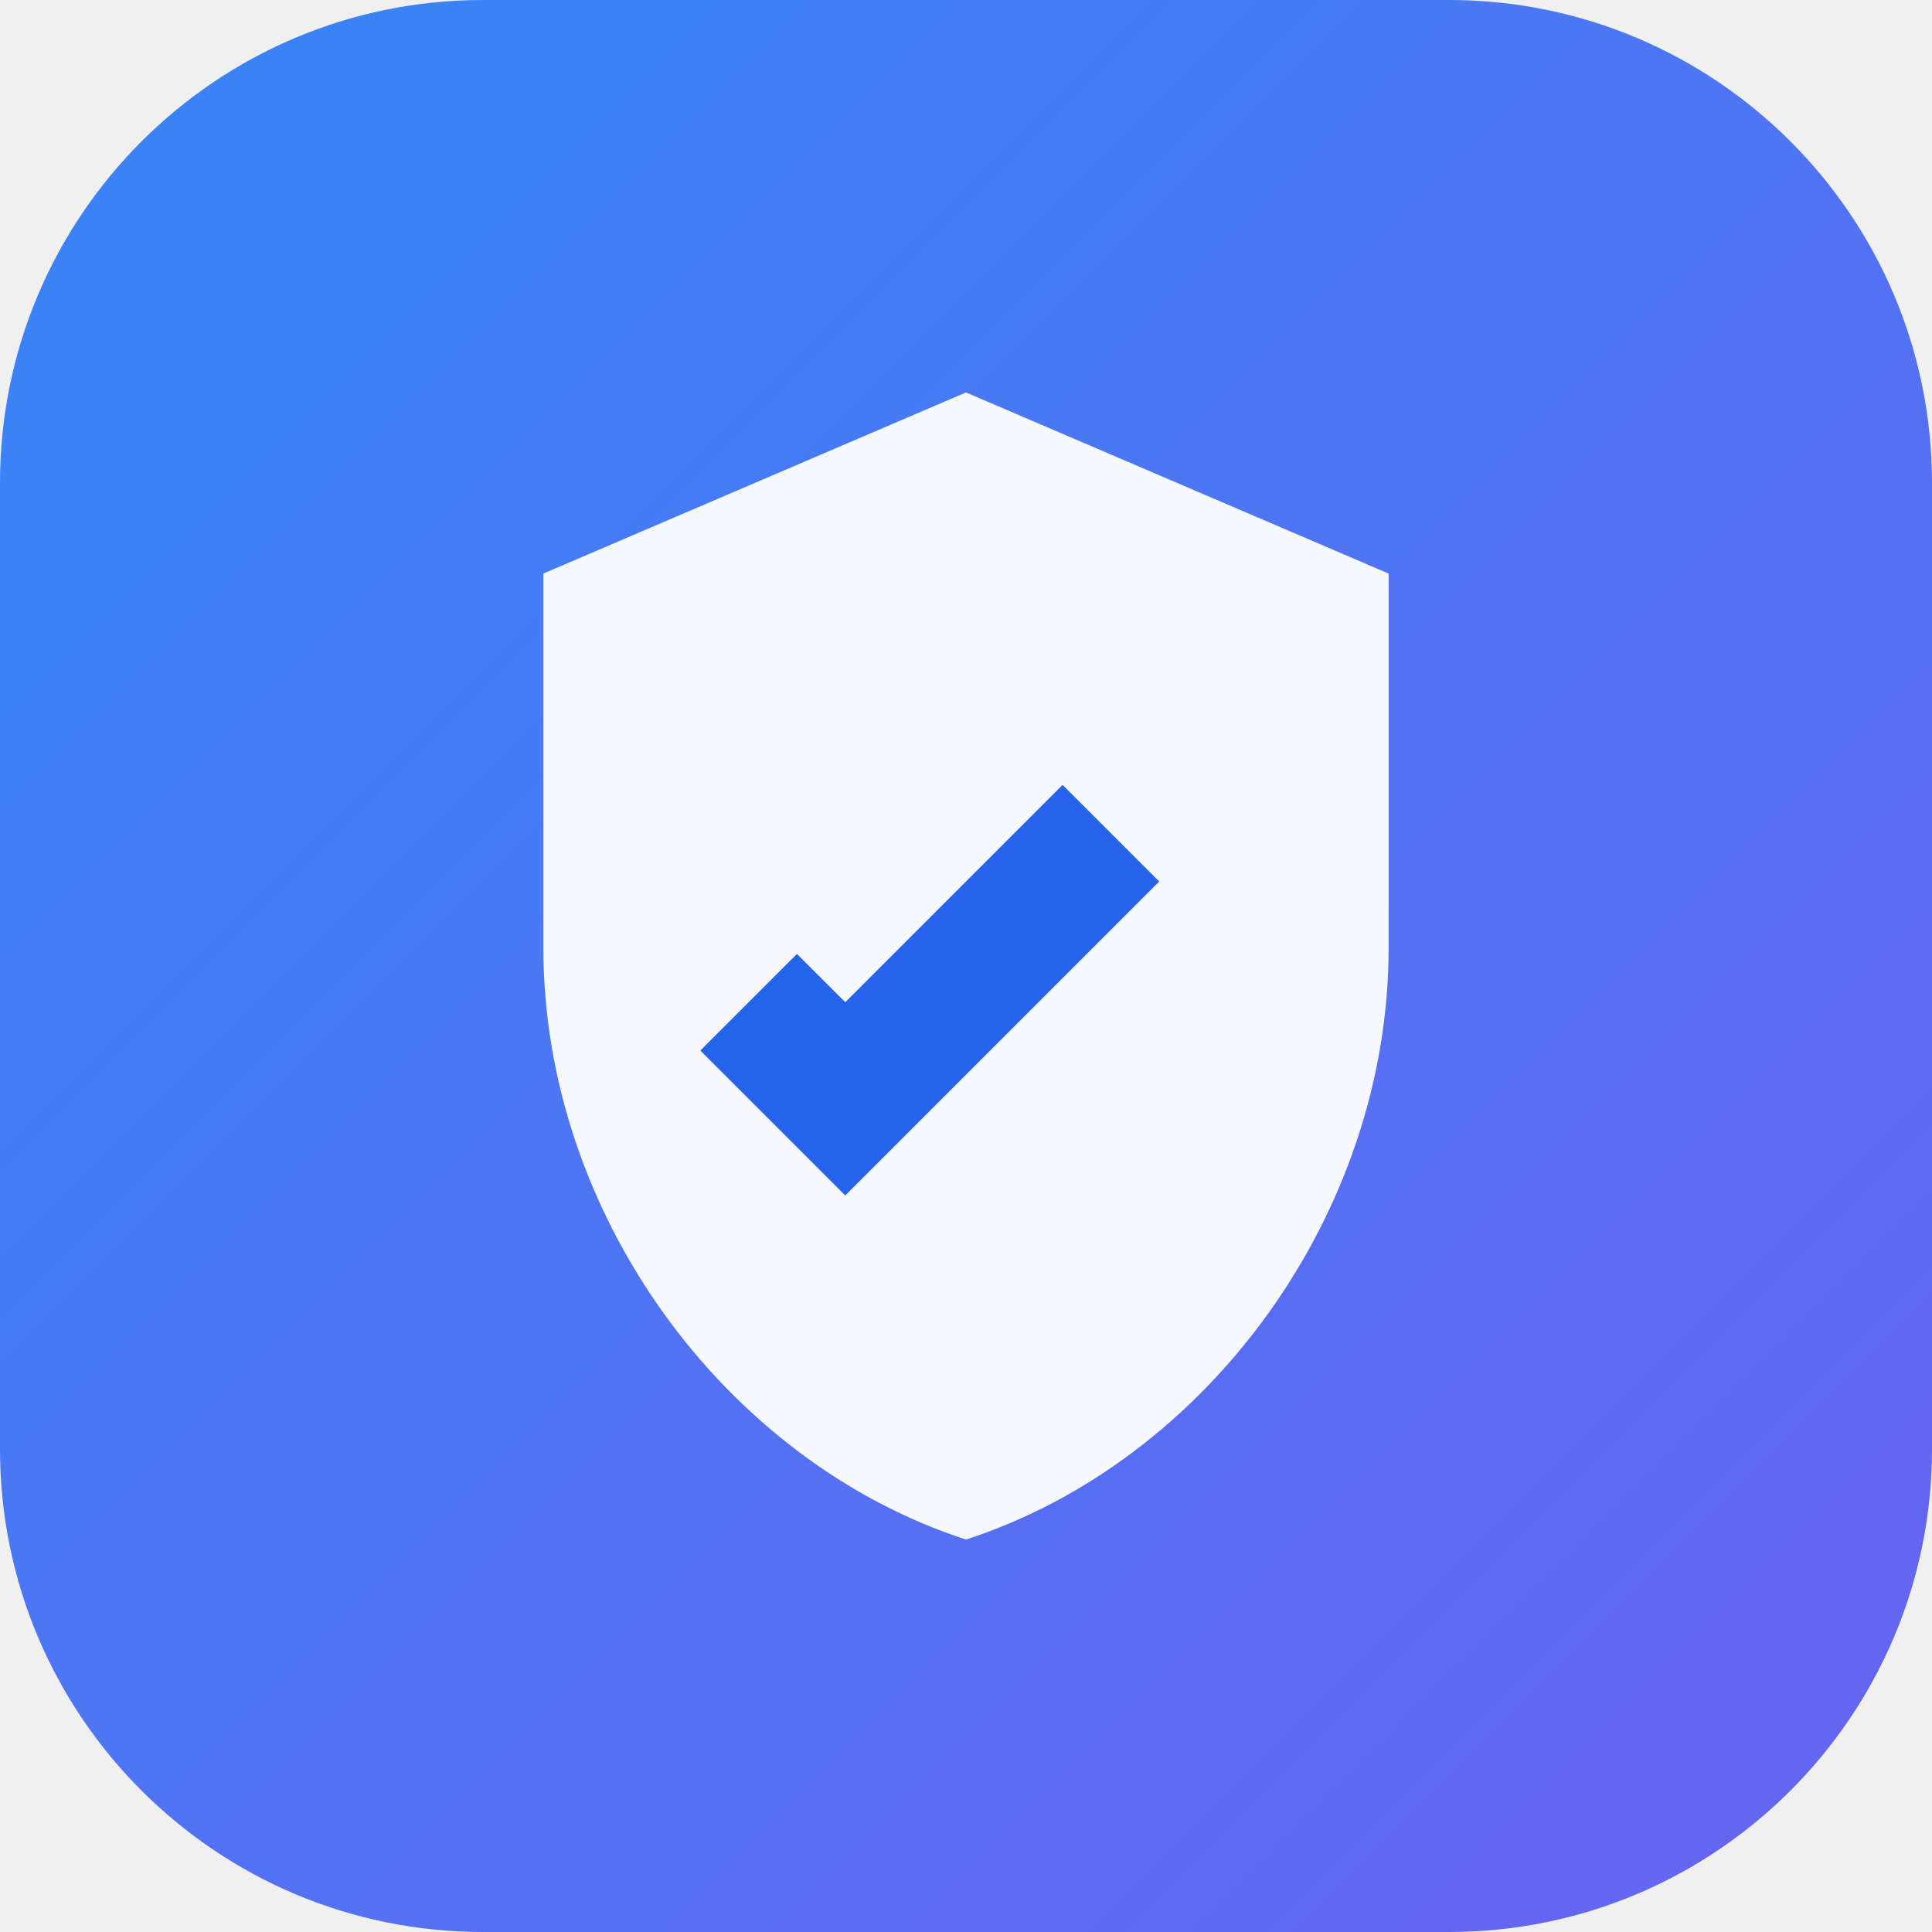
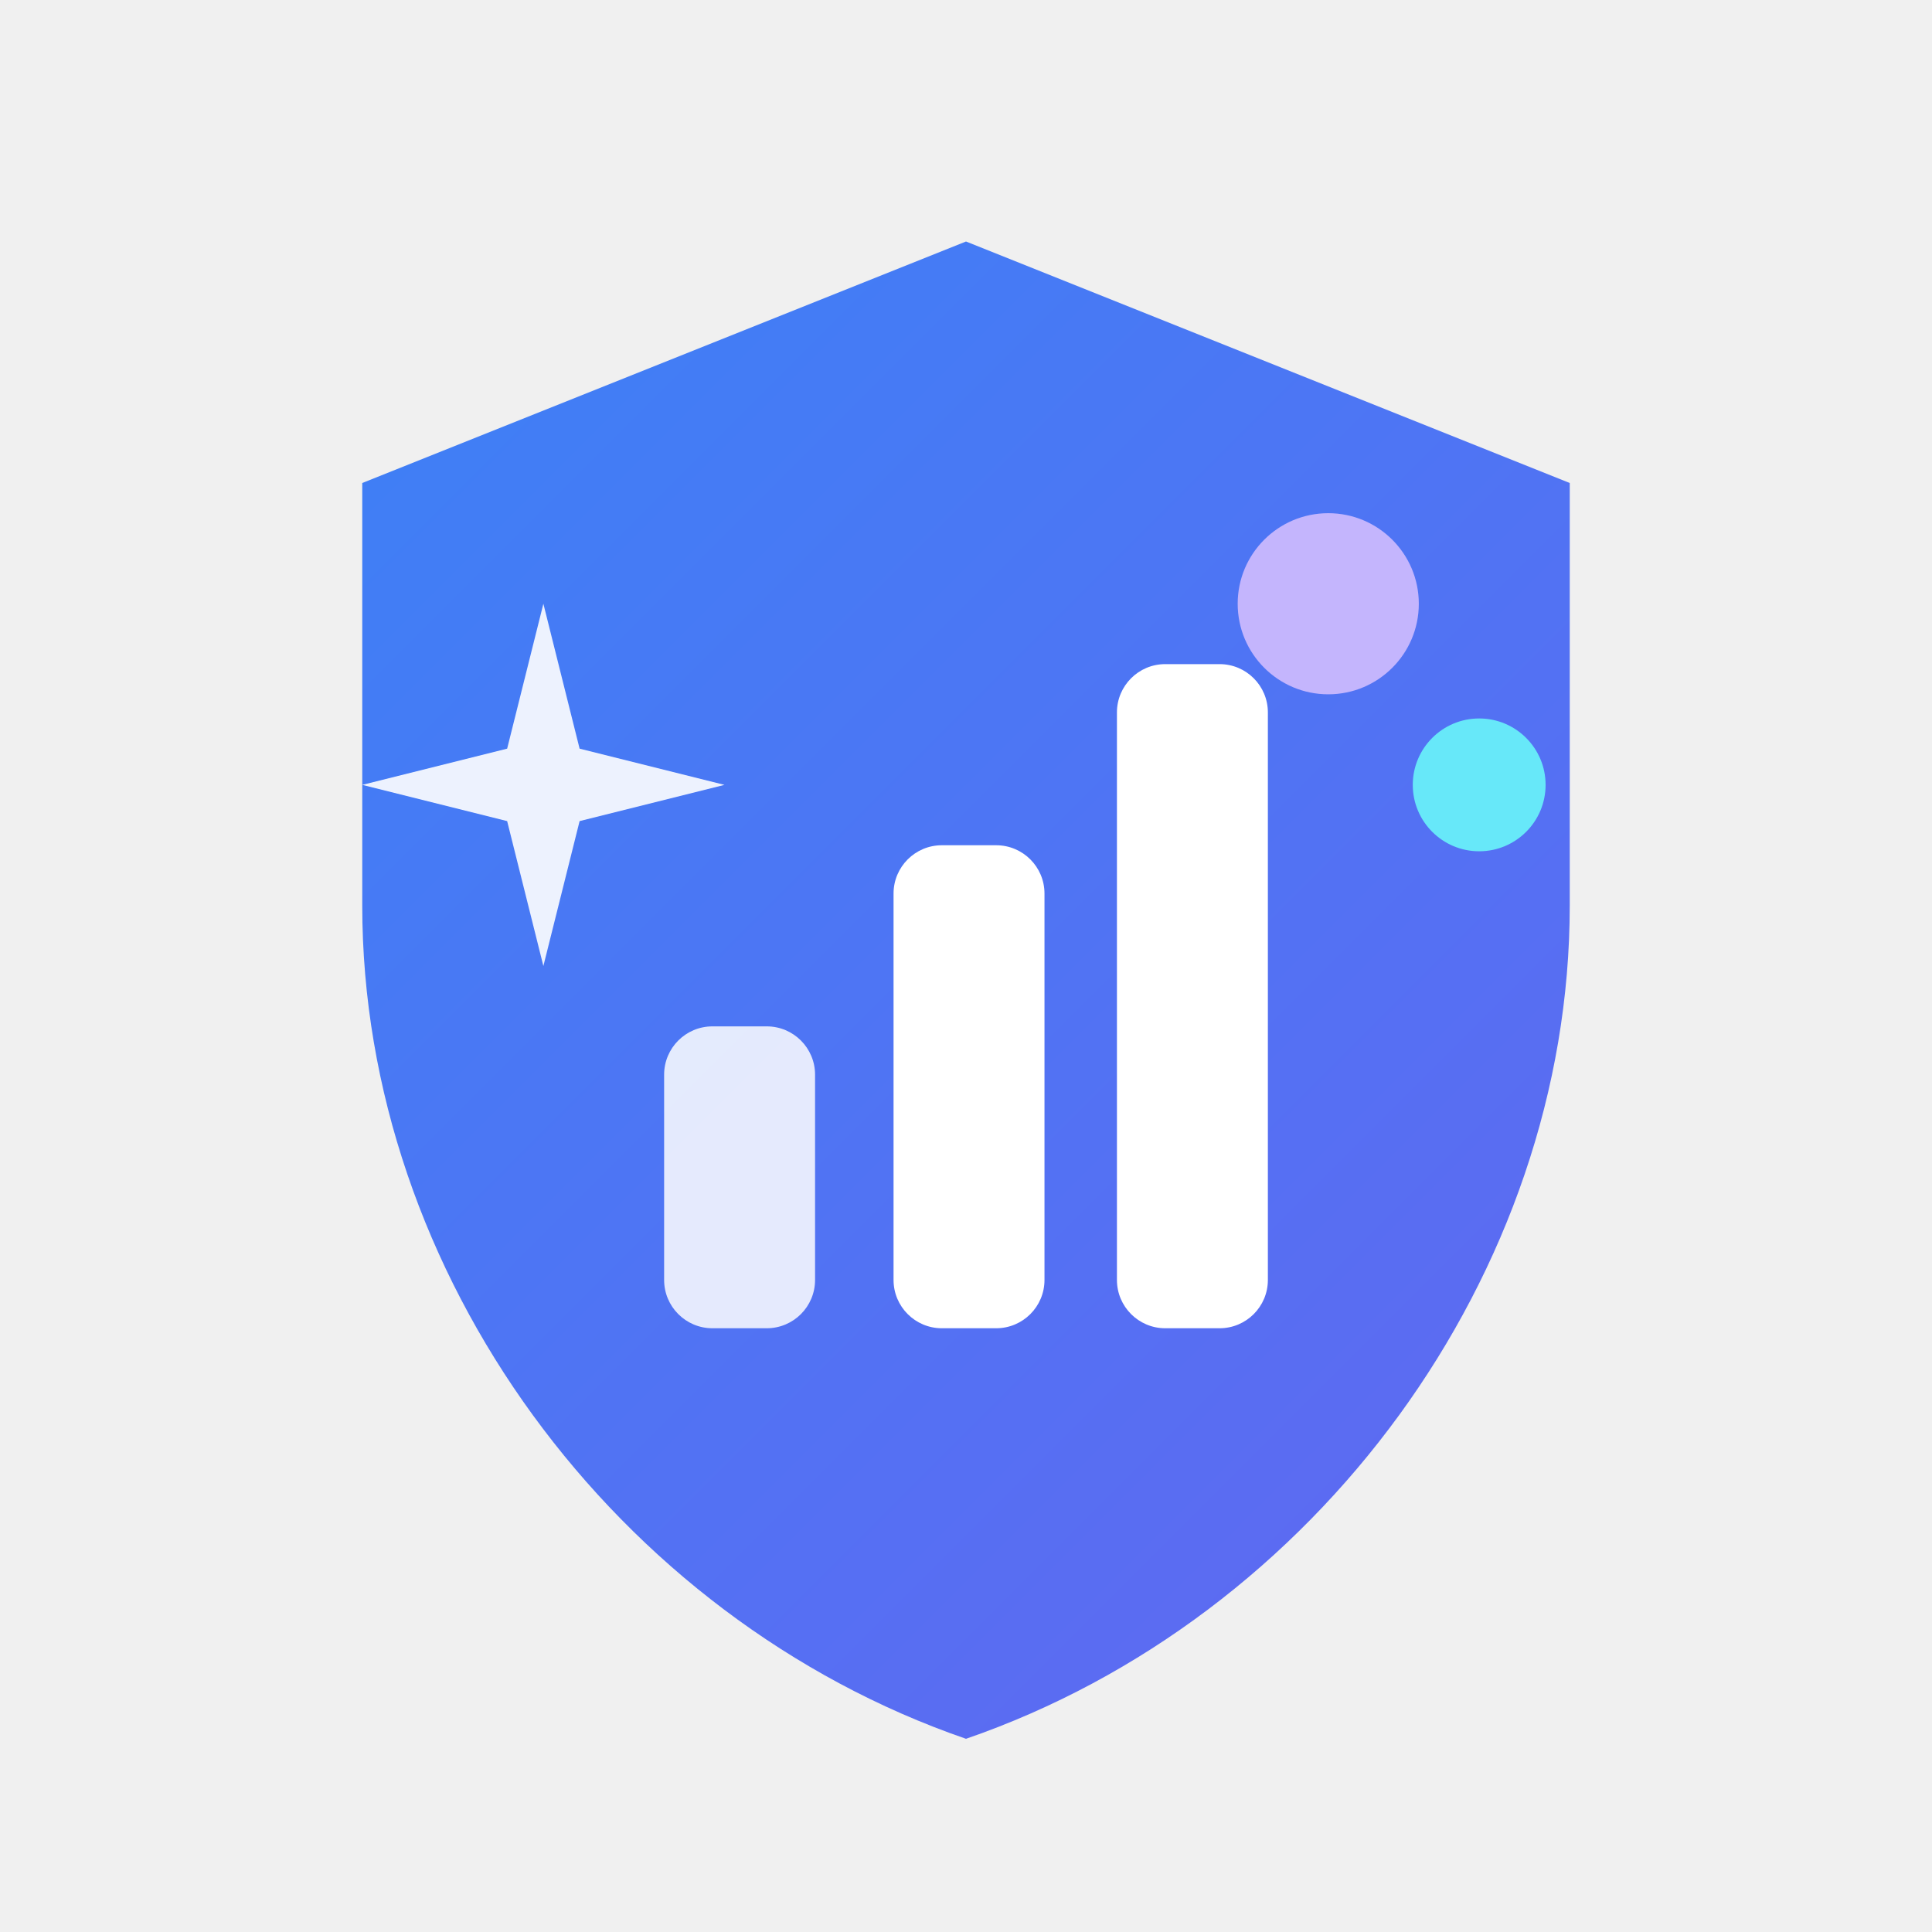
<svg xmlns="http://www.w3.org/2000/svg" viewBox="0 0 32 32" fill="none">
-   <rect width="32" height="32" rx="8" fill="url(#g)" />
-   <path d="M16 6.5L9 9.5v6.2c0 4.4 3 8.5 7 9.8 4-1.3 7-5.4 7-9.8V9.5L16 6.5z" fill="white" fill-opacity=".95" />
-   <path d="M13.2 15.8l-1.6 1.6 2.4 2.4 5.2-5.2-1.6-1.6-3.6 3.6-2.8-2.8z" fill="#2563eb" />
  <defs>
    <linearGradient id="g" x1="4" y1="4" x2="28" y2="28" gradientUnits="userSpaceOnUse">
      <stop stop-color="#3b82f6" />
      <stop offset="1" stop-color="#6366f1" />
    </linearGradient>
  </defs>
+   <path d="M16 4L6 8v7c0 6.1 4.2 11.8 10 13.8 5.8-2 10-7.7 10-13.8V8L16 4z" fill="url(#g)" />
+   <rect x="11" y="17" width="2.5" height="5" rx="0.8" fill="#fff" opacity="0.85" />
+   <rect x="14.8" y="14" width="2.5" height="8" rx="0.8" fill="#fff" />
+   <rect x="18.5" y="11" width="2.5" height="11" rx="0.8" fill="#fff" />
+   <circle cx="22" cy="10" r="1.5" fill="#c4b5fd" />
+   <circle cx="24.5" cy="13" r="1.1" fill="#67e8f9" />
+   <path d="M9 10l.6 2.4L12 13l-2.4.6L9 16l-.6-2.4L6 13l2.4-.6L9 10z" fill="#fff" opacity="0.9" />
</svg>
